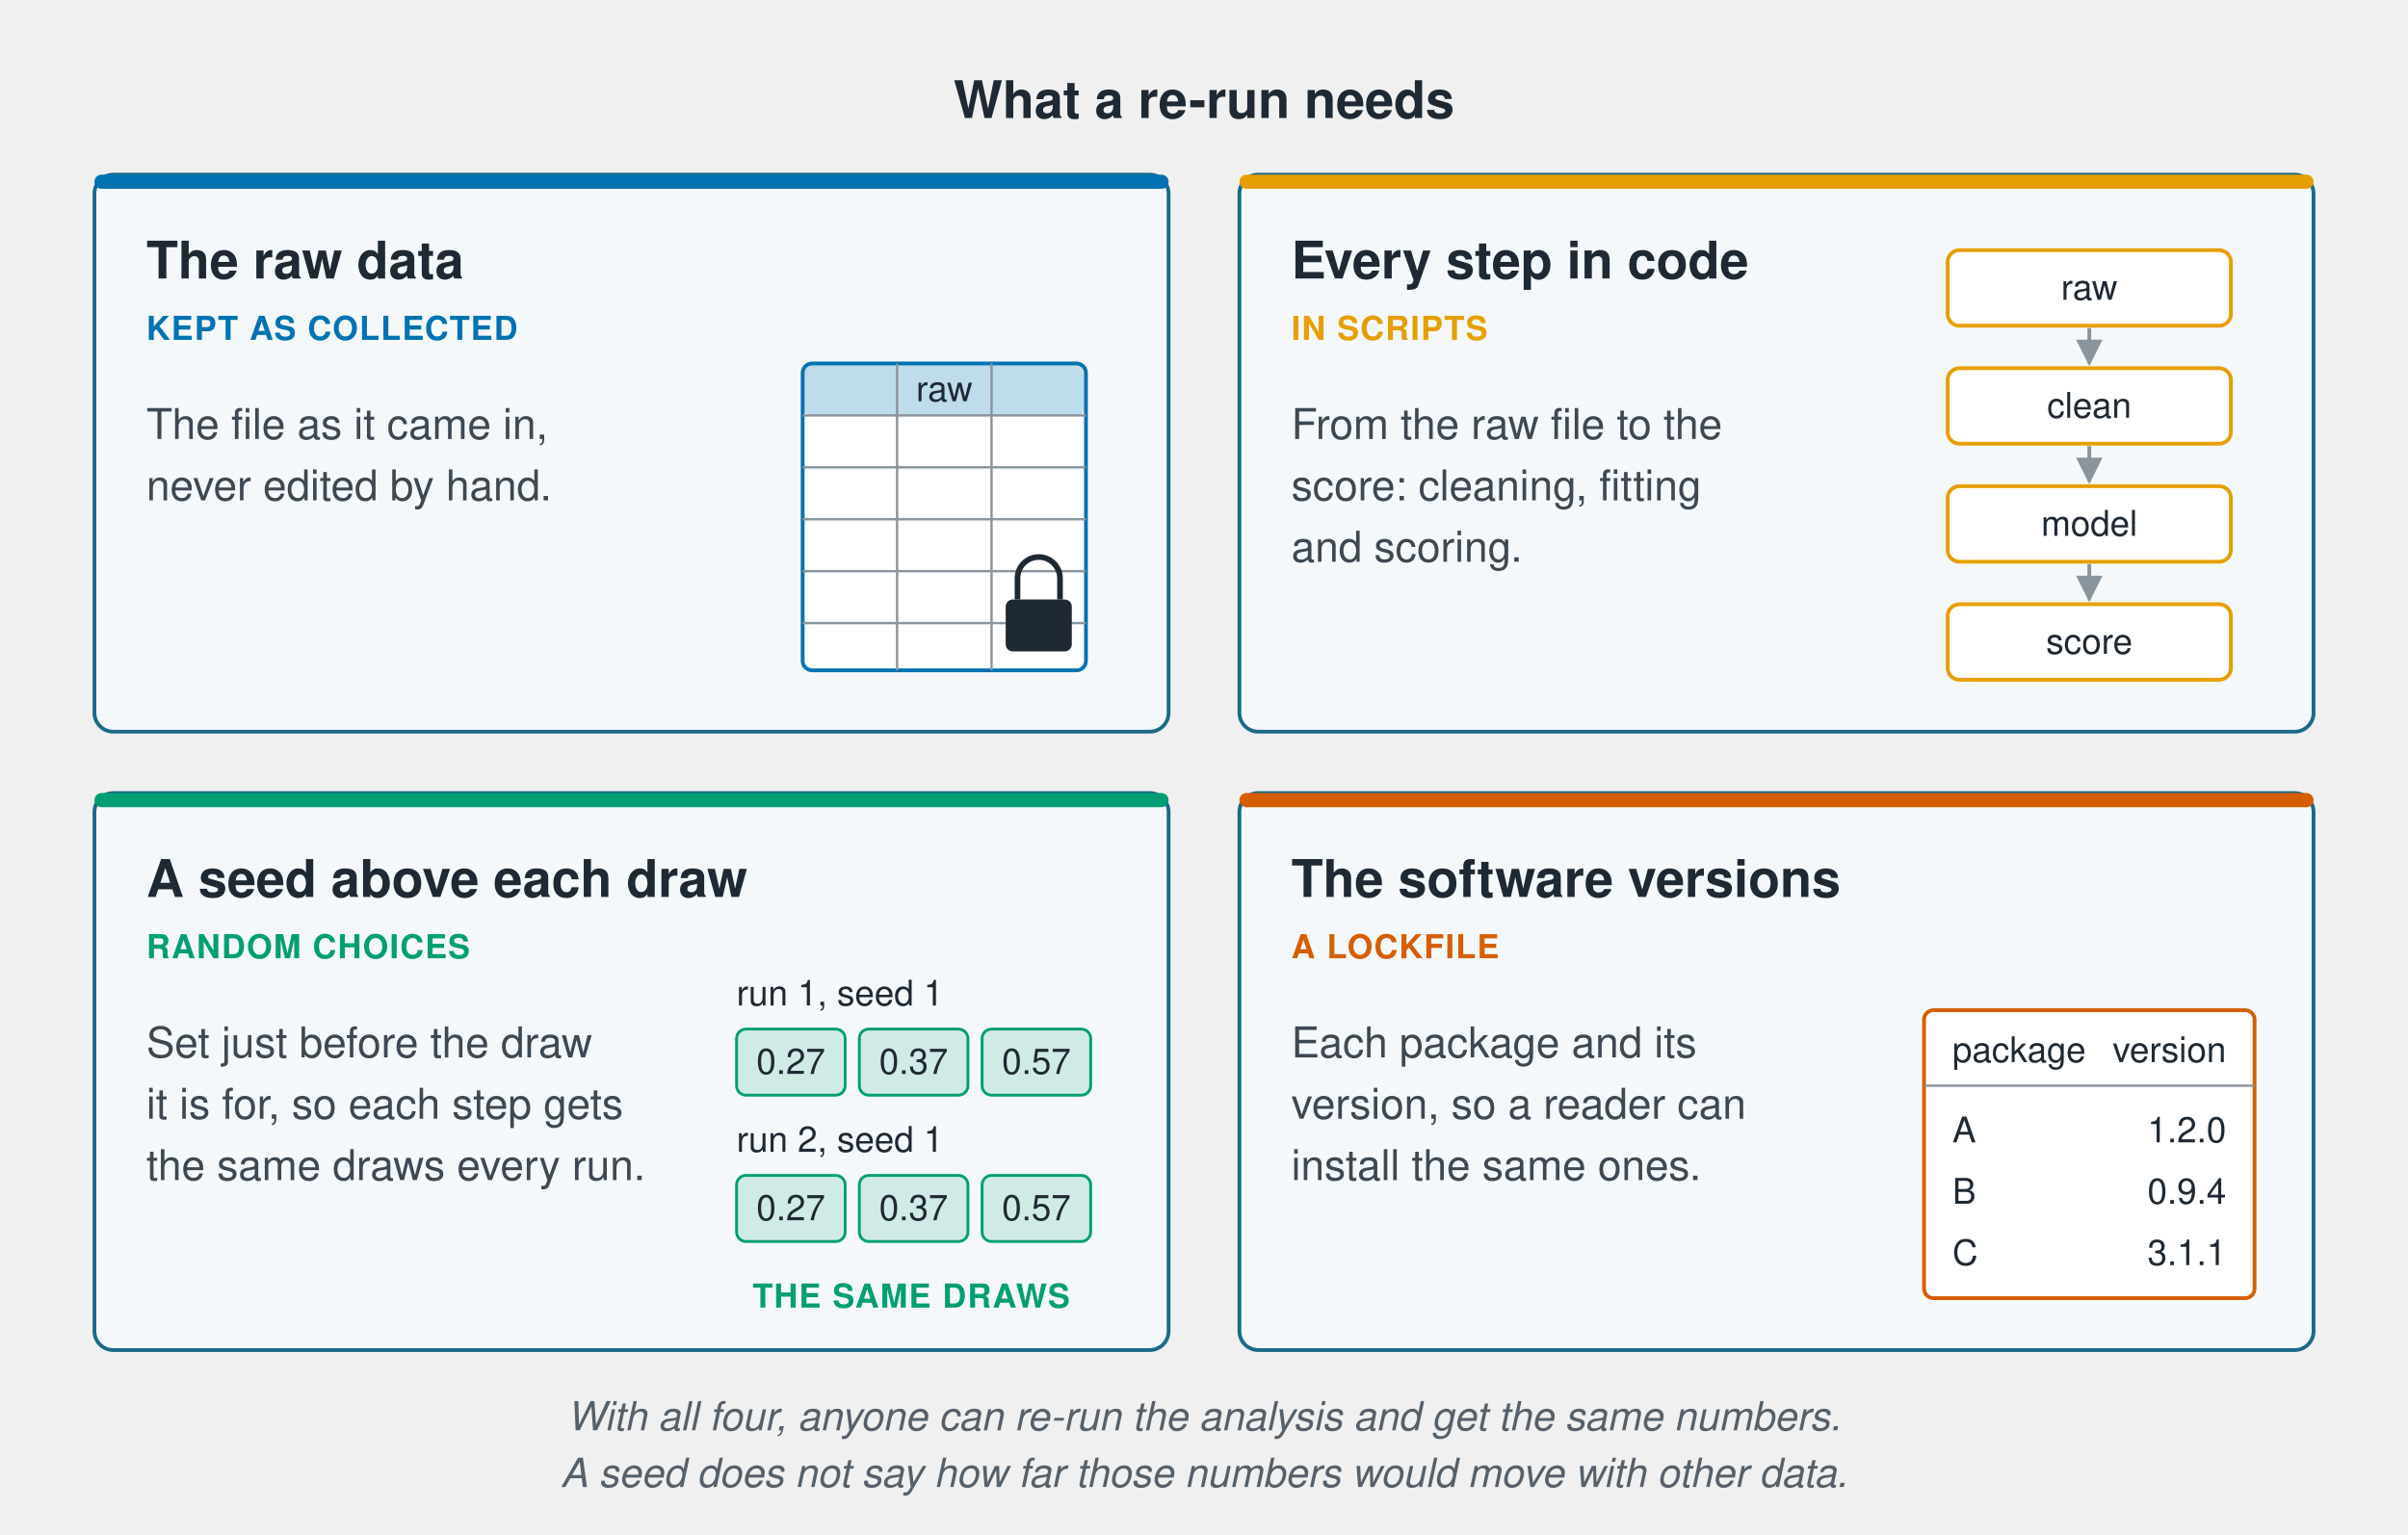
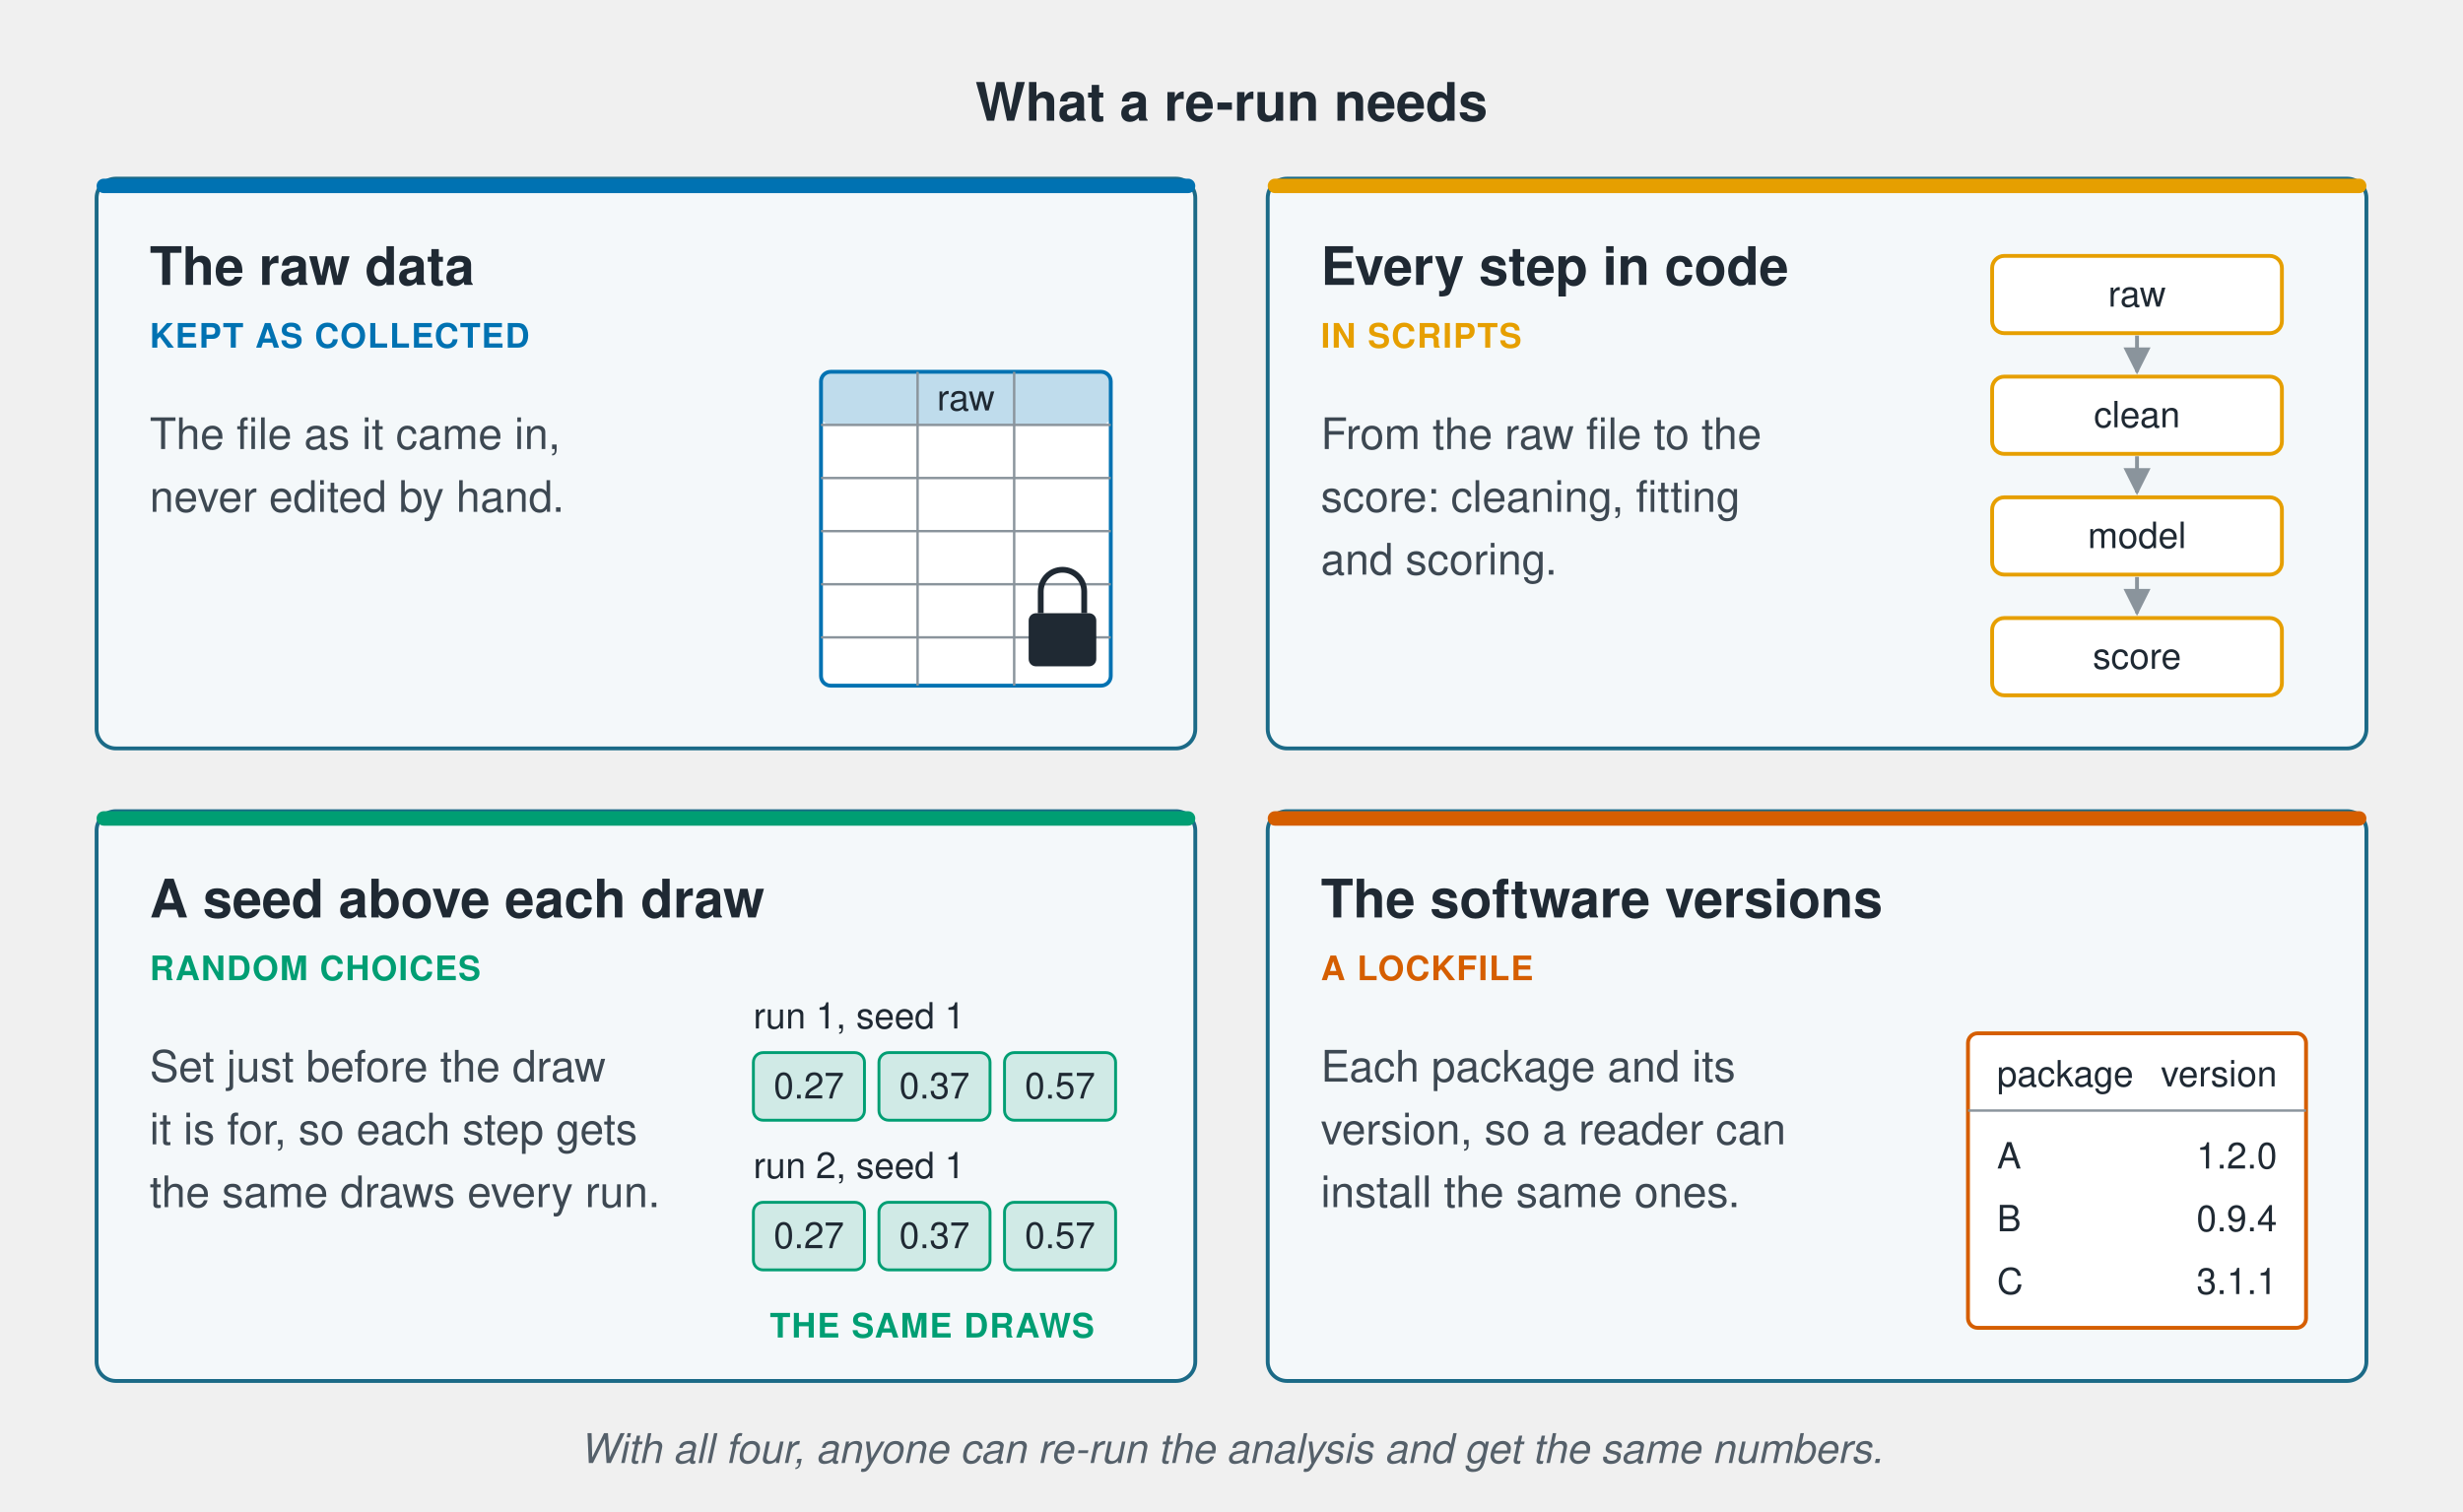
- <svg xmlns="http://www.w3.org/2000/svg" viewBox="-40 -24 1020 650" width="100%" role="img" aria-label="What a re-run needs: four cards. The raw data, kept as collected: the file as it came in, never edited by hand. Every step in code, in scripts: from the raw file to the score, cleaning, fitting and scoring. A seed above each draw: set just before the random draw it is for, so each step gets the same draws on every run; two runs from seed 1 give the same numbers. The software versions, in a lockfile: each package and its version, so a reader can install the same ones. A note says that with all four anyone can re-run the analysis and get the same numbers, but a seed does not say how far those numbers would move with other data.">
+ <svg xmlns="http://www.w3.org/2000/svg" viewBox="-40 -24 1020 626" width="100%" role="img" aria-label="What a re-run needs: four cards. The raw data, kept as collected: the file as it came in, never edited by hand. Every step in code, in scripts: from the raw file to the score, cleaning, fitting and scoring. A seed above each draw: set just before the random draw it is for, so each step gets the same draws on every run; two runs from seed 1 give the same numbers. The software versions, in a lockfile: each package and its version, so a reader can install the same ones. A note says that with all four anyone can re-run the analysis and get the same numbers.">
  <defs>
    <marker id="arr" viewBox="0 0 10 10" refX="9" refY="5" markerWidth="7" markerHeight="7" orient="auto">
      <path d="M 0 0 L 10 5 L 0 10 z" fill="#8a949c" />
    </marker>
    <style>
      .box  { fill: #f4f8fa; stroke: #1b6a87; stroke-width: 1.6; }
      .title{ font: bold 22px "Source Sans Pro", Helvetica, Arial, sans-serif; fill: #1f2933; }
      .head { font: bold 22px "Source Sans Pro", Helvetica, Arial, sans-serif; fill: #1f2933; }
      .body { font: 18px "Source Sans Pro", Helvetica, Arial, sans-serif; fill: #3d4852; }
      .lab  { font: bold 14px "Source Sans Pro", Helvetica, Arial, sans-serif; letter-spacing: 0.5px; }
      .note { font: italic 17px "Source Sans Pro", Helvetica, Arial, sans-serif; fill: #55606a; }
      .sm   { font: 15px "Source Sans Pro", Helvetica, Arial, sans-serif; fill: #1f2933; }
      .mono { font: 15px "Source Code Pro", Menlo, Consolas, monospace; fill: #1f2933; }
      .ln   { fill: none; stroke: #8a949c; stroke-width: 1.6; }
    </style>
  </defs>
  <text class="title" x="470" y="26" text-anchor="middle">What a re-run needs</text>
  <rect class="box" x="0" y="50" width="455" height="236" rx="8" />
  <rect x="0" y="50" width="455" height="6" rx="3" fill="#0072B2" />
  <text class="head" x="22" y="94">The raw data</text>
  <text class="lab" x="22" y="120" fill="#0072B2">KEPT AS COLLECTED</text>
  <text class="body" x="22" y="162">The file as it came in,</text>
  <text class="body" x="22" y="188">never edited by hand.</text>
  <rect class="box" x="485" y="50" width="455" height="236" rx="8" />
  <rect x="485" y="50" width="455" height="6" rx="3" fill="#E69F00" />
  <text class="head" x="507" y="94">Every step in code</text>
  <text class="lab" x="507" y="120" fill="#E69F00">IN SCRIPTS</text>
  <text class="body" x="507" y="162">From the raw file to the</text>
  <text class="body" x="507" y="188">score: cleaning, fitting</text>
  <text class="body" x="507" y="214">and scoring.</text>
  <rect class="box" x="0" y="312" width="455" height="236" rx="8" />
  <rect x="0" y="312" width="455" height="6" rx="3" fill="#009E73" />
  <text class="head" x="22" y="356">A seed above each draw</text>
  <text class="lab" x="22" y="382" fill="#009E73">RANDOM CHOICES</text>
  <text class="body" x="22" y="424">Set just before the draw</text>
  <text class="body" x="22" y="450">it is for, so each step gets</text>
  <text class="body" x="22" y="476">the same draws every run.</text>
  <rect class="box" x="485" y="312" width="455" height="236" rx="8" />
  <rect x="485" y="312" width="455" height="6" rx="3" fill="#D55E00" />
  <text class="head" x="507" y="356">The software versions</text>
  <text class="lab" x="507" y="382" fill="#D55E00">A LOCKFILE</text>
  <text class="body" x="507" y="424">Each package and its</text>
  <text class="body" x="507" y="450">version, so a reader can</text>
  <text class="body" x="507" y="476">install the same ones.</text>
  <rect x="300" y="130" width="120" height="130" rx="4" fill="#ffffff" stroke="#0072B2" stroke-width="1.6" />
  <rect x="300" y="130" width="120" height="22" rx="4" fill="#0072B2" opacity="0.25" />
  <line x1="300" y1="152" x2="420" y2="152" stroke="#8a949c" stroke-width="1" />
  <line x1="300" y1="174" x2="420" y2="174" stroke="#8a949c" stroke-width="1" />
  <line x1="300" y1="196" x2="420" y2="196" stroke="#8a949c" stroke-width="1" />
  <line x1="300" y1="218" x2="420" y2="218" stroke="#8a949c" stroke-width="1" />
  <line x1="300" y1="240" x2="420" y2="240" stroke="#8a949c" stroke-width="1" />
  <line x1="340" y1="130" x2="340" y2="260" stroke="#8a949c" stroke-width="1" />
  <line x1="380" y1="130" x2="380" y2="260" stroke="#8a949c" stroke-width="1" />
  <text class="sm" x="360" y="146" text-anchor="middle" font-weight="bold">raw</text>
  <path d="M 391 230 v -9 a 9 9 0 0 1 18 0 v 9" fill="none" stroke="#1f2933" stroke-width="2.4" />
  <rect x="386" y="230" width="28" height="22" rx="3" fill="#1f2933" />
  <rect x="785" y="82" width="120" height="32" rx="5" fill="#ffffff" stroke="#E69F00" stroke-width="1.6" />
  <text class="sm" x="845" y="103" text-anchor="middle">raw</text>
  <line class="ln" x1="845" y1="115" x2="845" y2="130" marker-end="url(#arr)" />
  <rect x="785" y="132" width="120" height="32" rx="5" fill="#ffffff" stroke="#E69F00" stroke-width="1.6" />
  <text class="sm" x="845" y="153" text-anchor="middle">clean</text>
  <line class="ln" x1="845" y1="165" x2="845" y2="180" marker-end="url(#arr)" />
  <rect x="785" y="182" width="120" height="32" rx="5" fill="#ffffff" stroke="#E69F00" stroke-width="1.6" />
  <text class="sm" x="845" y="203" text-anchor="middle">model</text>
  <line class="ln" x1="845" y1="215" x2="845" y2="230" marker-end="url(#arr)" />
  <rect x="785" y="232" width="120" height="32" rx="5" fill="#ffffff" stroke="#E69F00" stroke-width="1.6" />
  <text class="sm" x="845" y="253" text-anchor="middle">score</text>
  <text class="sm" x="272" y="402" fill="#55606a">run 1, seed 1</text>
  <rect x="272" y="412" width="46" height="28" rx="4" fill="#009E73" fill-opacity="0.15" stroke="#009E73" stroke-width="1.2" />
  <text class="sm" x="295" y="431" text-anchor="middle">0.27</text>
  <rect x="324" y="412" width="46" height="28" rx="4" fill="#009E73" fill-opacity="0.15" stroke="#009E73" stroke-width="1.2" />
  <text class="sm" x="347" y="431" text-anchor="middle">0.37</text>
  <rect x="376" y="412" width="46" height="28" rx="4" fill="#009E73" fill-opacity="0.15" stroke="#009E73" stroke-width="1.2" />
  <text class="sm" x="399" y="431" text-anchor="middle">0.57</text>
  <text class="sm" x="272" y="464" fill="#55606a">run 2, seed 1</text>
  <rect x="272" y="474" width="46" height="28" rx="4" fill="#009E73" fill-opacity="0.15" stroke="#009E73" stroke-width="1.2" />
  <text class="sm" x="295" y="493" text-anchor="middle">0.27</text>
  <rect x="324" y="474" width="46" height="28" rx="4" fill="#009E73" fill-opacity="0.15" stroke="#009E73" stroke-width="1.2" />
  <text class="sm" x="347" y="493" text-anchor="middle">0.37</text>
  <rect x="376" y="474" width="46" height="28" rx="4" fill="#009E73" fill-opacity="0.15" stroke="#009E73" stroke-width="1.2" />
  <text class="sm" x="399" y="493" text-anchor="middle">0.57</text>
  <text class="lab" x="346" y="530" fill="#009E73" text-anchor="middle">THE SAME DRAWS</text>
  <rect x="775" y="404" width="140" height="122" rx="4" fill="#ffffff" stroke="#D55E00" stroke-width="1.6" />
  <text class="sm" x="787" y="426" font-weight="bold">package</text>
  <text class="sm" x="903" y="426" font-weight="bold" text-anchor="end">version</text>
  <line x1="775" y1="436" x2="915" y2="436" stroke="#8a949c" stroke-width="1" />
  <text class="sm" x="787" y="460">A</text>
  <text class="sm" x="903" y="460" text-anchor="end">1.2.0</text>
  <text class="sm" x="787" y="486">B</text>
  <text class="sm" x="903" y="486" text-anchor="end">0.9.4</text>
  <text class="sm" x="787" y="512">C</text>
  <text class="sm" x="903" y="512" text-anchor="end">3.1.1</text>
  <text class="note" x="470" y="582" text-anchor="middle">With all four, anyone can re-run the analysis and get the same numbers.</text>
-   <text class="note" x="470" y="606" text-anchor="middle">A seed does not say how far those numbers would move with other data.</text>
</svg>
